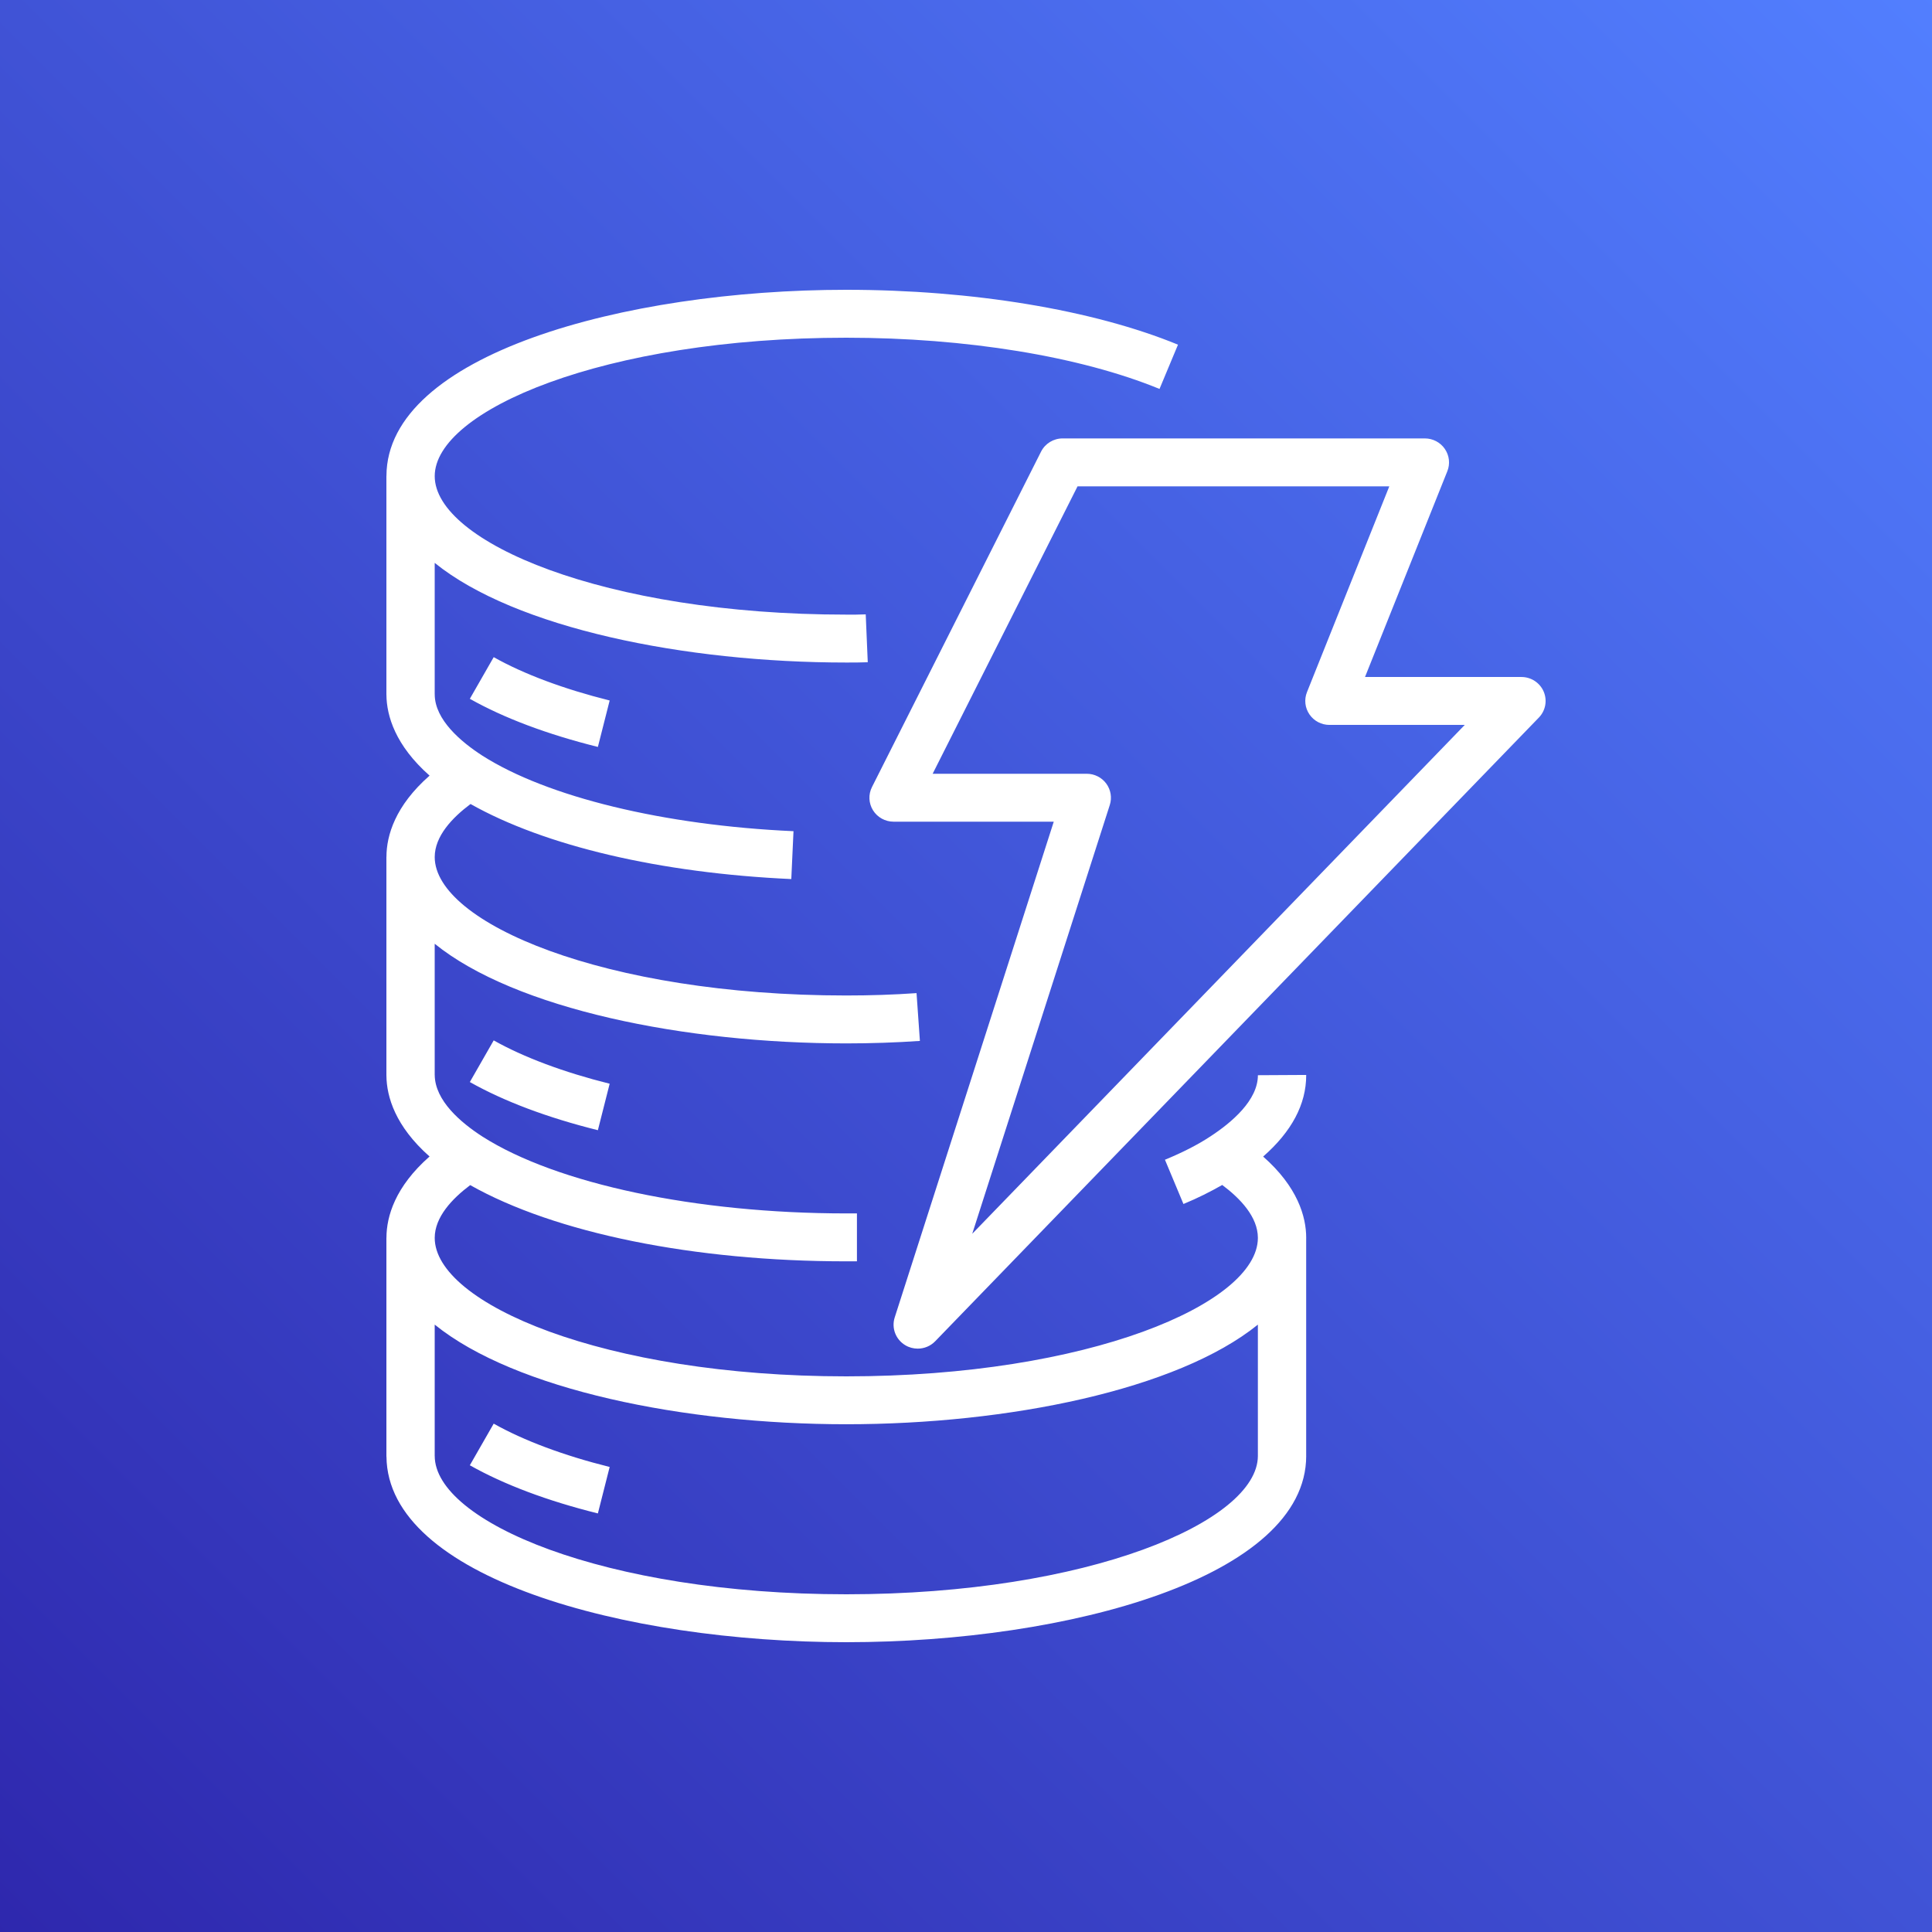
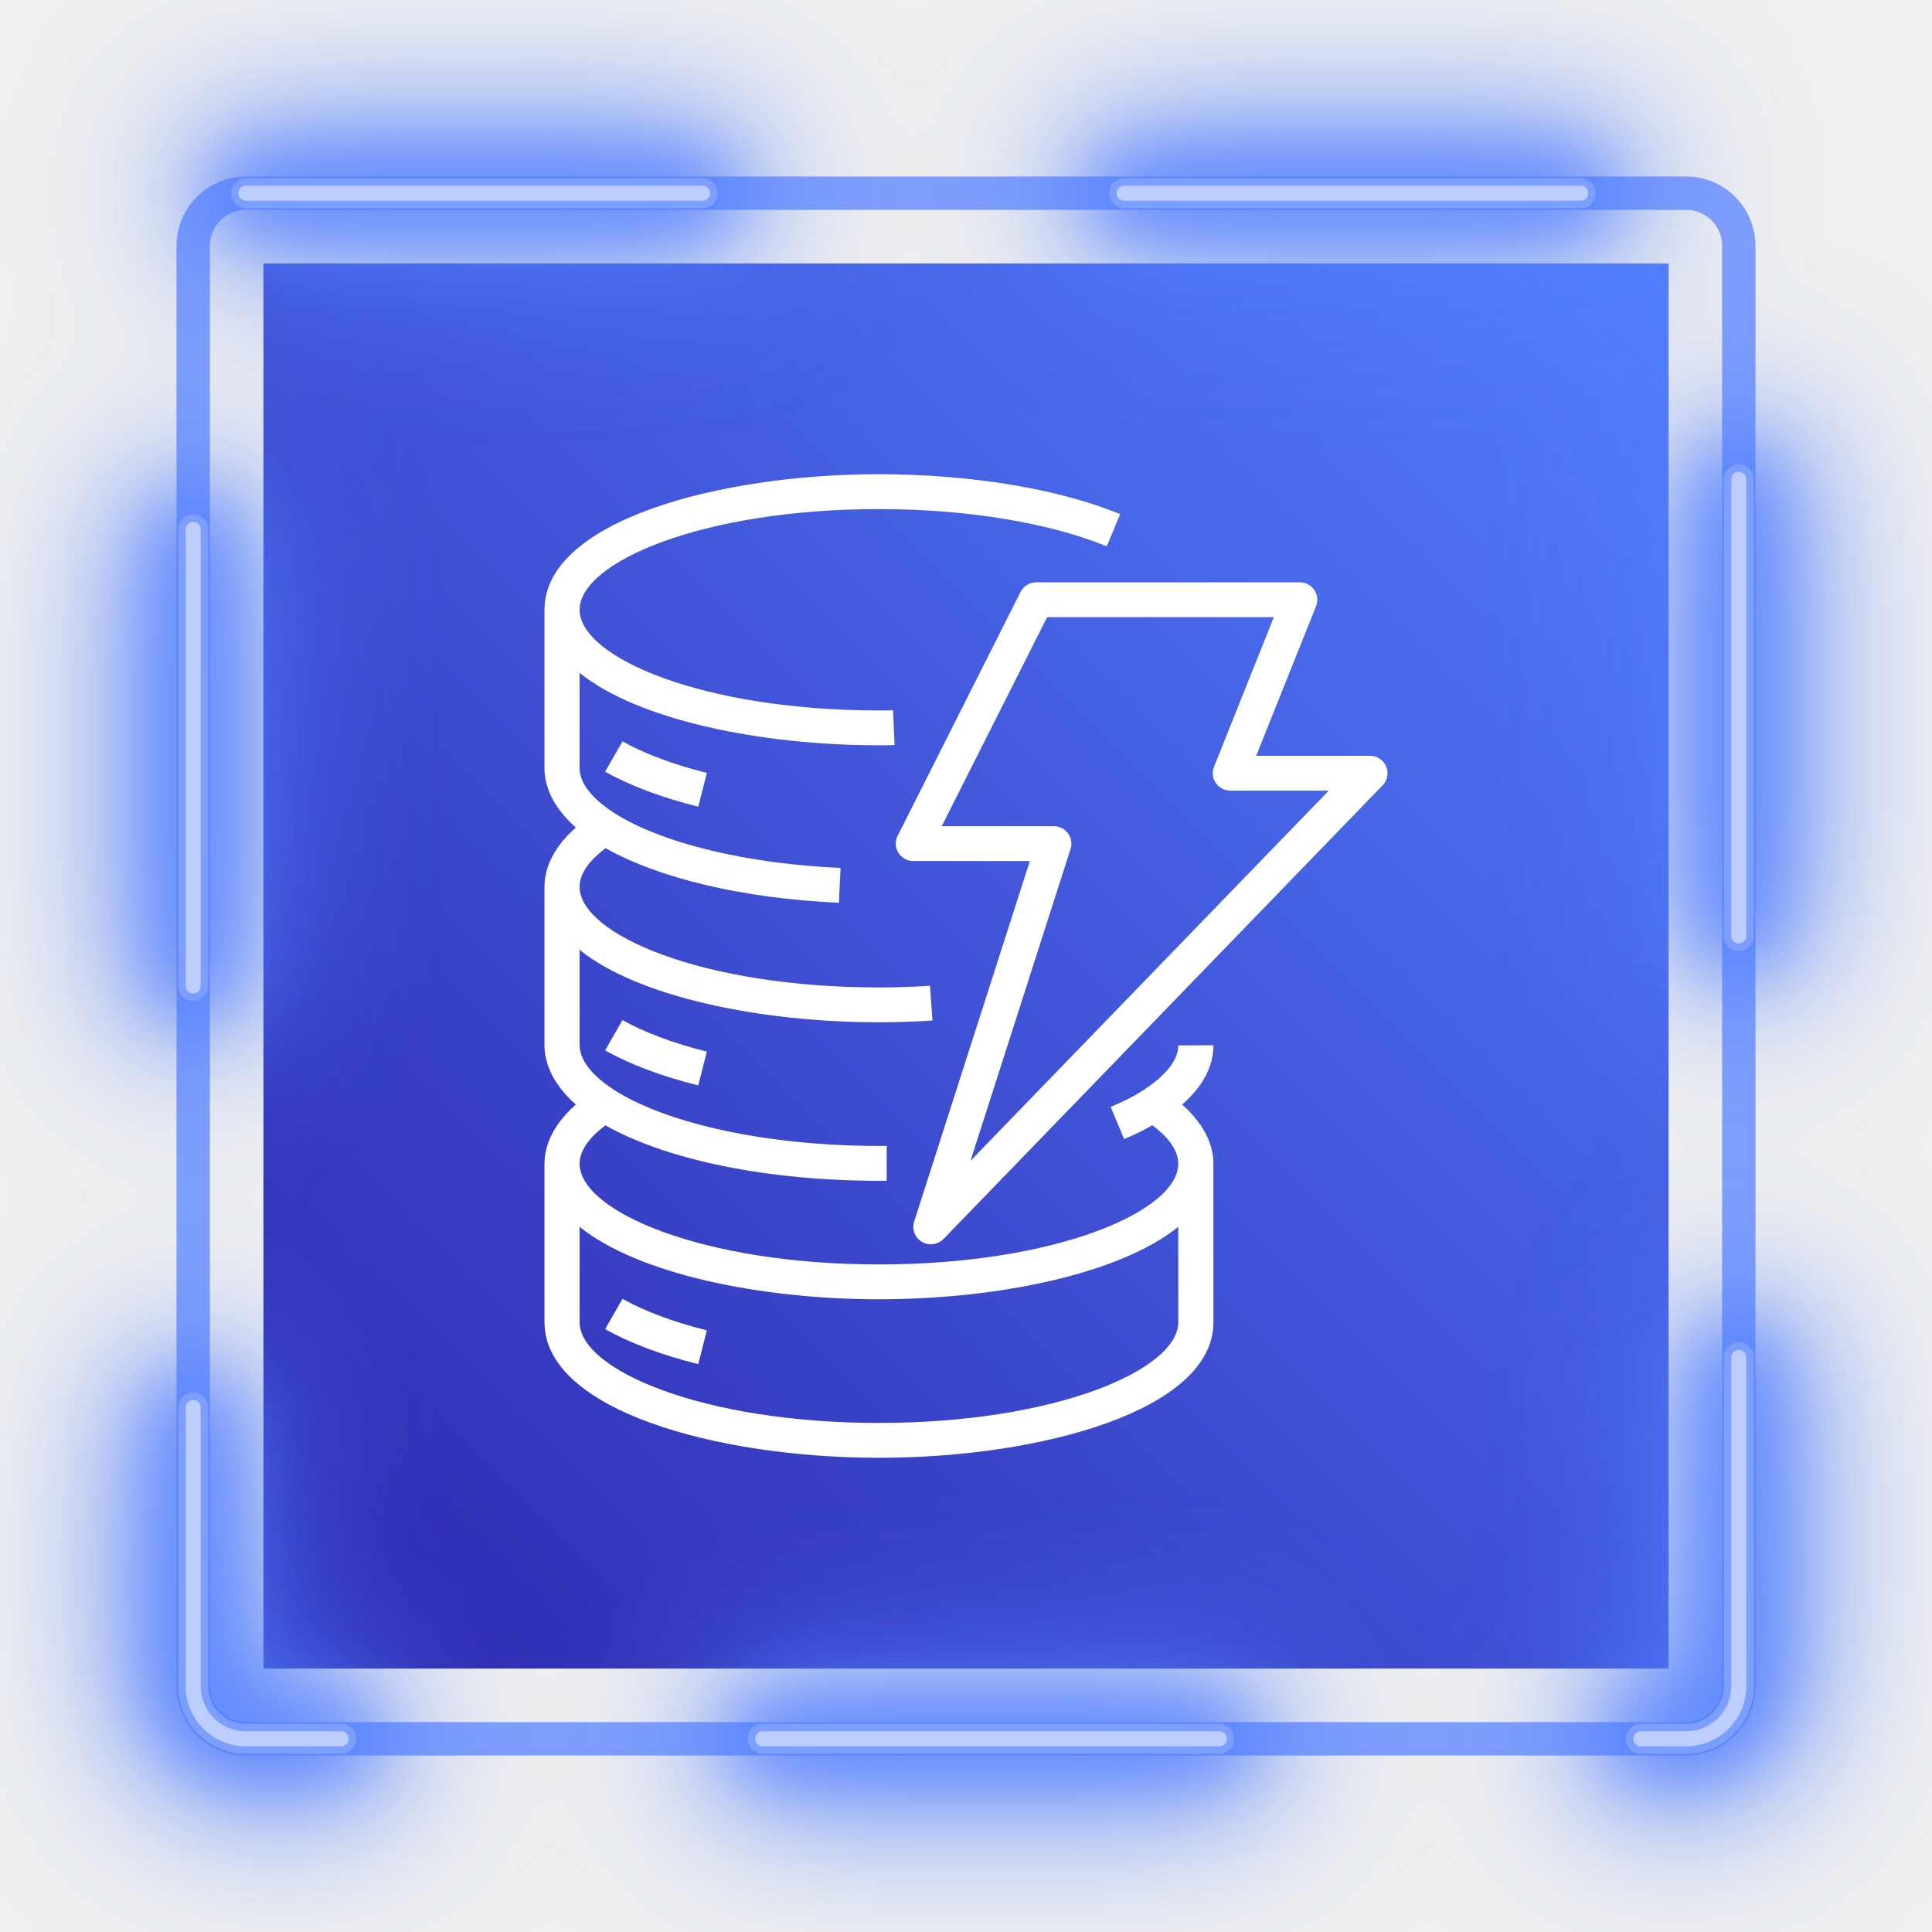
- <svg xmlns="http://www.w3.org/2000/svg" width="80px" height="80px" viewBox="0 0 80 80" version="1.1">
+ <svg xmlns="http://www.w3.org/2000/svg" width="110.0px" height="110.0px" viewBox="-15.0 -15.0 110.0 110.0" version="1.1">
  <defs>
    <linearGradient x1="0%" y1="100%" x2="100%" y2="0%" id="linearGradient-1">
      <stop stop-color="#2E27AD" offset="0%" />
      <stop stop-color="#527FFF" offset="100%" />
    </linearGradient>
  </defs>
  <g id="Icon-Architecture/64/Arch_Amazon-DynamoDB_64" stroke="none" stroke-width="1" fill="none" fill-rule="evenodd">
    <g id="Icon-Architecture-BG/64/Database" fill="url(#linearGradient-1)">
      <rect id="Rectangle" x="0" y="0" width="80" height="80" />
    </g>
    <path d="M52.086,54.85 C48.748,57.549 41.745,58.975 35.044,58.975 C28.342,58.975 21.337,57.548 18,54.849 L18,60.285 L18.001,60.285 C18.001,62.995 25,66.016 35.044,66.016 C45.08,66.016 52.075,62.999 52.086,60.29 L52.086,54.85 Z M52.087,44.522 L54.087,44.511 L54.087,44.522 C54.087,45.73 53.482,46.858 52.304,47.891 C53.732,49.147 54.087,50.38 54.087,51.258 C54.087,51.264 54.086,51.269 54.086,51.275 L54.086,60.285 L54.087,60.285 C54.087,65.295 44.275,68 35.044,68 C25.835,68 16.05,65.307 16.003,60.319 C16.003,60.314 16,60.309 16,60.304 L16,51.255 C16,51.253 16.002,51.25 16.002,51.247 C16.005,50.369 16.361,49.141 17.787,47.888 C16.37,46.636 16.01,45.415 16.001,44.544 L16.002,44.544 C16.002,44.54 16,44.537 16,44.533 L16,35.484 C16,35.481 16.002,35.478 16.002,35.475 C16.005,34.597 16.362,33.369 17.788,32.117 C16.37,30.865 16.01,29.643 16.001,28.773 L16.002,28.773 C16.002,28.769 16,28.765 16,28.761 L16,19.713 C16,19.71 16.002,19.707 16.002,19.704 C16.019,14.7 25.82,12 35.044,12 C40.255,12 45.261,12.828 48.778,14.272 L48.013,16.105 C44.73,14.757 40.003,13.984 35.044,13.984 C25,13.984 18.001,17.005 18.001,19.717 C18.001,22.429 25,25.45 35.044,25.45 C35.315,25.453 35.58,25.45 35.848,25.44 L35.932,27.422 C35.636,27.434 35.34,27.434 35.044,27.434 C28.342,27.434 21.337,26.007 18,23.308 L18,28.74 L18.001,28.74 L18.001,28.763 C18.011,29.803 19.078,30.712 19.972,31.289 C22.662,33.004 27.482,34.175 32.857,34.418 L32.766,36.4 C27.321,36.153 22.553,35.023 19.484,33.292 C18.728,33.857 18.001,34.622 18.001,35.489 C18.001,38.2 25,41.221 35.044,41.221 C36.029,41.221 37.007,41.189 37.952,41.123 L38.091,43.102 C37.101,43.17 36.075,43.205 35.044,43.205 C28.342,43.205 21.337,41.778 18,39.079 L18,44.511 L18.001,44.511 C18.011,45.575 19.078,46.482 19.972,47.06 C23.048,49.023 28.824,50.245 35.044,50.245 L35.484,50.245 L35.484,52.229 L35.044,52.229 C28.725,52.229 22.982,51.055 19.47,49.073 C18.718,49.637 18.001,50.398 18.001,51.258 C18.001,53.97 25,56.992 35.044,56.992 C45.08,56.992 52.075,53.974 52.086,51.265 L52.086,51.255 L52.086,51.254 C52.084,50.392 51.364,49.631 50.61,49.067 C50.122,49.344 49.599,49.61 49.004,49.855 L48.238,48.022 C48.964,47.724 49.594,47.402 50.111,47.062 C51.013,46.474 52.087,45.555 52.087,44.522 L52.087,44.522 Z M60.653,30.017 L55.049,30.017 C54.718,30.017 54.407,29.854 54.222,29.582 C54.035,29.31 53.997,28.964 54.119,28.66 L57.528,20.138 L44.619,20.138 L38.619,32.04 L45.001,32.04 C45.32,32.04 45.62,32.192 45.809,32.447 C45.996,32.703 46.051,33.031 45.954,33.333 L40.258,51.089 L60.653,30.017 Z M63.722,29.712 L38.723,55.54 C38.528,55.74 38.266,55.844 38.001,55.844 C37.825,55.844 37.648,55.799 37.49,55.705 C37.09,55.469 36.907,54.992 37.048,54.552 L43.634,34.024 L37.001,34.024 C36.654,34.024 36.333,33.846 36.15,33.554 C35.968,33.261 35.951,32.896 36.107,32.589 L43.107,18.703 C43.276,18.367 43.622,18.154 44.001,18.154 L59.001,18.154 C59.332,18.154 59.643,18.318 59.828,18.589 C60.015,18.862 60.053,19.207 59.931,19.512 L56.522,28.033 L63,28.033 C63.4,28.033 63.763,28.271 63.92,28.636 C64.077,29.002 63.999,29.426 63.722,29.712 L63.722,29.712 Z M19.455,60.674 C20.872,61.473 22.656,62.144 24.757,62.668 L25.245,60.744 C23.346,60.271 21.686,59.65 20.443,58.95 L19.455,60.674 Z M24.757,46.799 L25.245,44.875 C23.346,44.401 21.686,43.78 20.443,43.08 L19.455,44.805 C20.872,45.603 22.655,46.275 24.757,46.799 L24.757,46.799 Z M19.455,28.936 L20.443,27.211 C21.684,27.911 23.345,28.531 25.245,29.006 L24.757,30.929 C22.653,30.404 20.87,29.733 19.455,28.936 L19.455,28.936 Z" id="Amazon-DynamoDB_Icon_64_Squid" fill="#FFFFFF" />
  </g>
+   <g id="neon-led" style="mix-blend-mode:normal">
+     <defs>
+       <filter id="neon-blur" filterUnits="userSpaceOnUse" x="-15.0" y="-15.0" width="110.0" height="110.0">
+         <feGaussianBlur stdDeviation="2.2" />
+       </filter>
+       <filter id="neon-blur-wide" filterUnits="userSpaceOnUse" x="-15.0" y="-15.0" width="110.0" height="110.0">
+         <feGaussianBlur stdDeviation="4.84" />
+       </filter>
+     </defs>
+     <g filter="url(#neon-blur-wide)">
+       <rect x="-4.0" y="-4.0" width="88.0" height="88.0" rx="3.0" pathLength="100" fill="none" stroke="#4f7dff" stroke-width="6.84" stroke-linecap="round" stroke-opacity="1" stroke-dasharray="26 24">
+         <animate attributeName="stroke-dashoffset" from="0" to="-100" dur="3.6s" repeatCount="indefinite" />
+       </rect>
+     </g>
+     <g filter="url(#neon-blur)">
+       <rect x="-4.0" y="-4.0" width="88.0" height="88.0" rx="3.0" pathLength="100" fill="none" stroke="#4f7dff" stroke-width="3.8" stroke-linecap="round" stroke-opacity="1" stroke-dasharray="26 24">
+         <animate attributeName="stroke-dashoffset" from="0" to="-100" dur="3.6s" repeatCount="indefinite" />
+       </rect>
+     </g>
+     <rect x="-4.0" y="-4.0" width="88.0" height="88.0" rx="3.0" pathLength="100" fill="none" stroke="#4f7dff" stroke-width="1.9" stroke-linecap="round" stroke-opacity="0.7">
+       <animate attributeName="stroke-opacity" values="0.55;0.85;0.55" dur="3.6s" repeatCount="indefinite" />
+     </rect>
+     <rect x="-4.0" y="-4.0" width="88.0" height="88.0" rx="3.0" pathLength="100" fill="none" stroke="#7b9eff" stroke-width="1.71" stroke-linecap="round" stroke-opacity="1" stroke-dasharray="26 24">
+       <animate attributeName="stroke-dashoffset" from="0" to="-100" dur="3.6s" repeatCount="indefinite" />
+     </rect>
+     <rect x="-4.0" y="-4.0" width="88.0" height="88.0" rx="3.0" pathLength="100" fill="none" stroke="#bcceff" stroke-width="0.855" stroke-linecap="round" stroke-opacity="1" stroke-dasharray="26 24">
+       <animate attributeName="stroke-dashoffset" from="0" to="-100" dur="3.6s" repeatCount="indefinite" />
+     </rect>
+   </g>
</svg>
